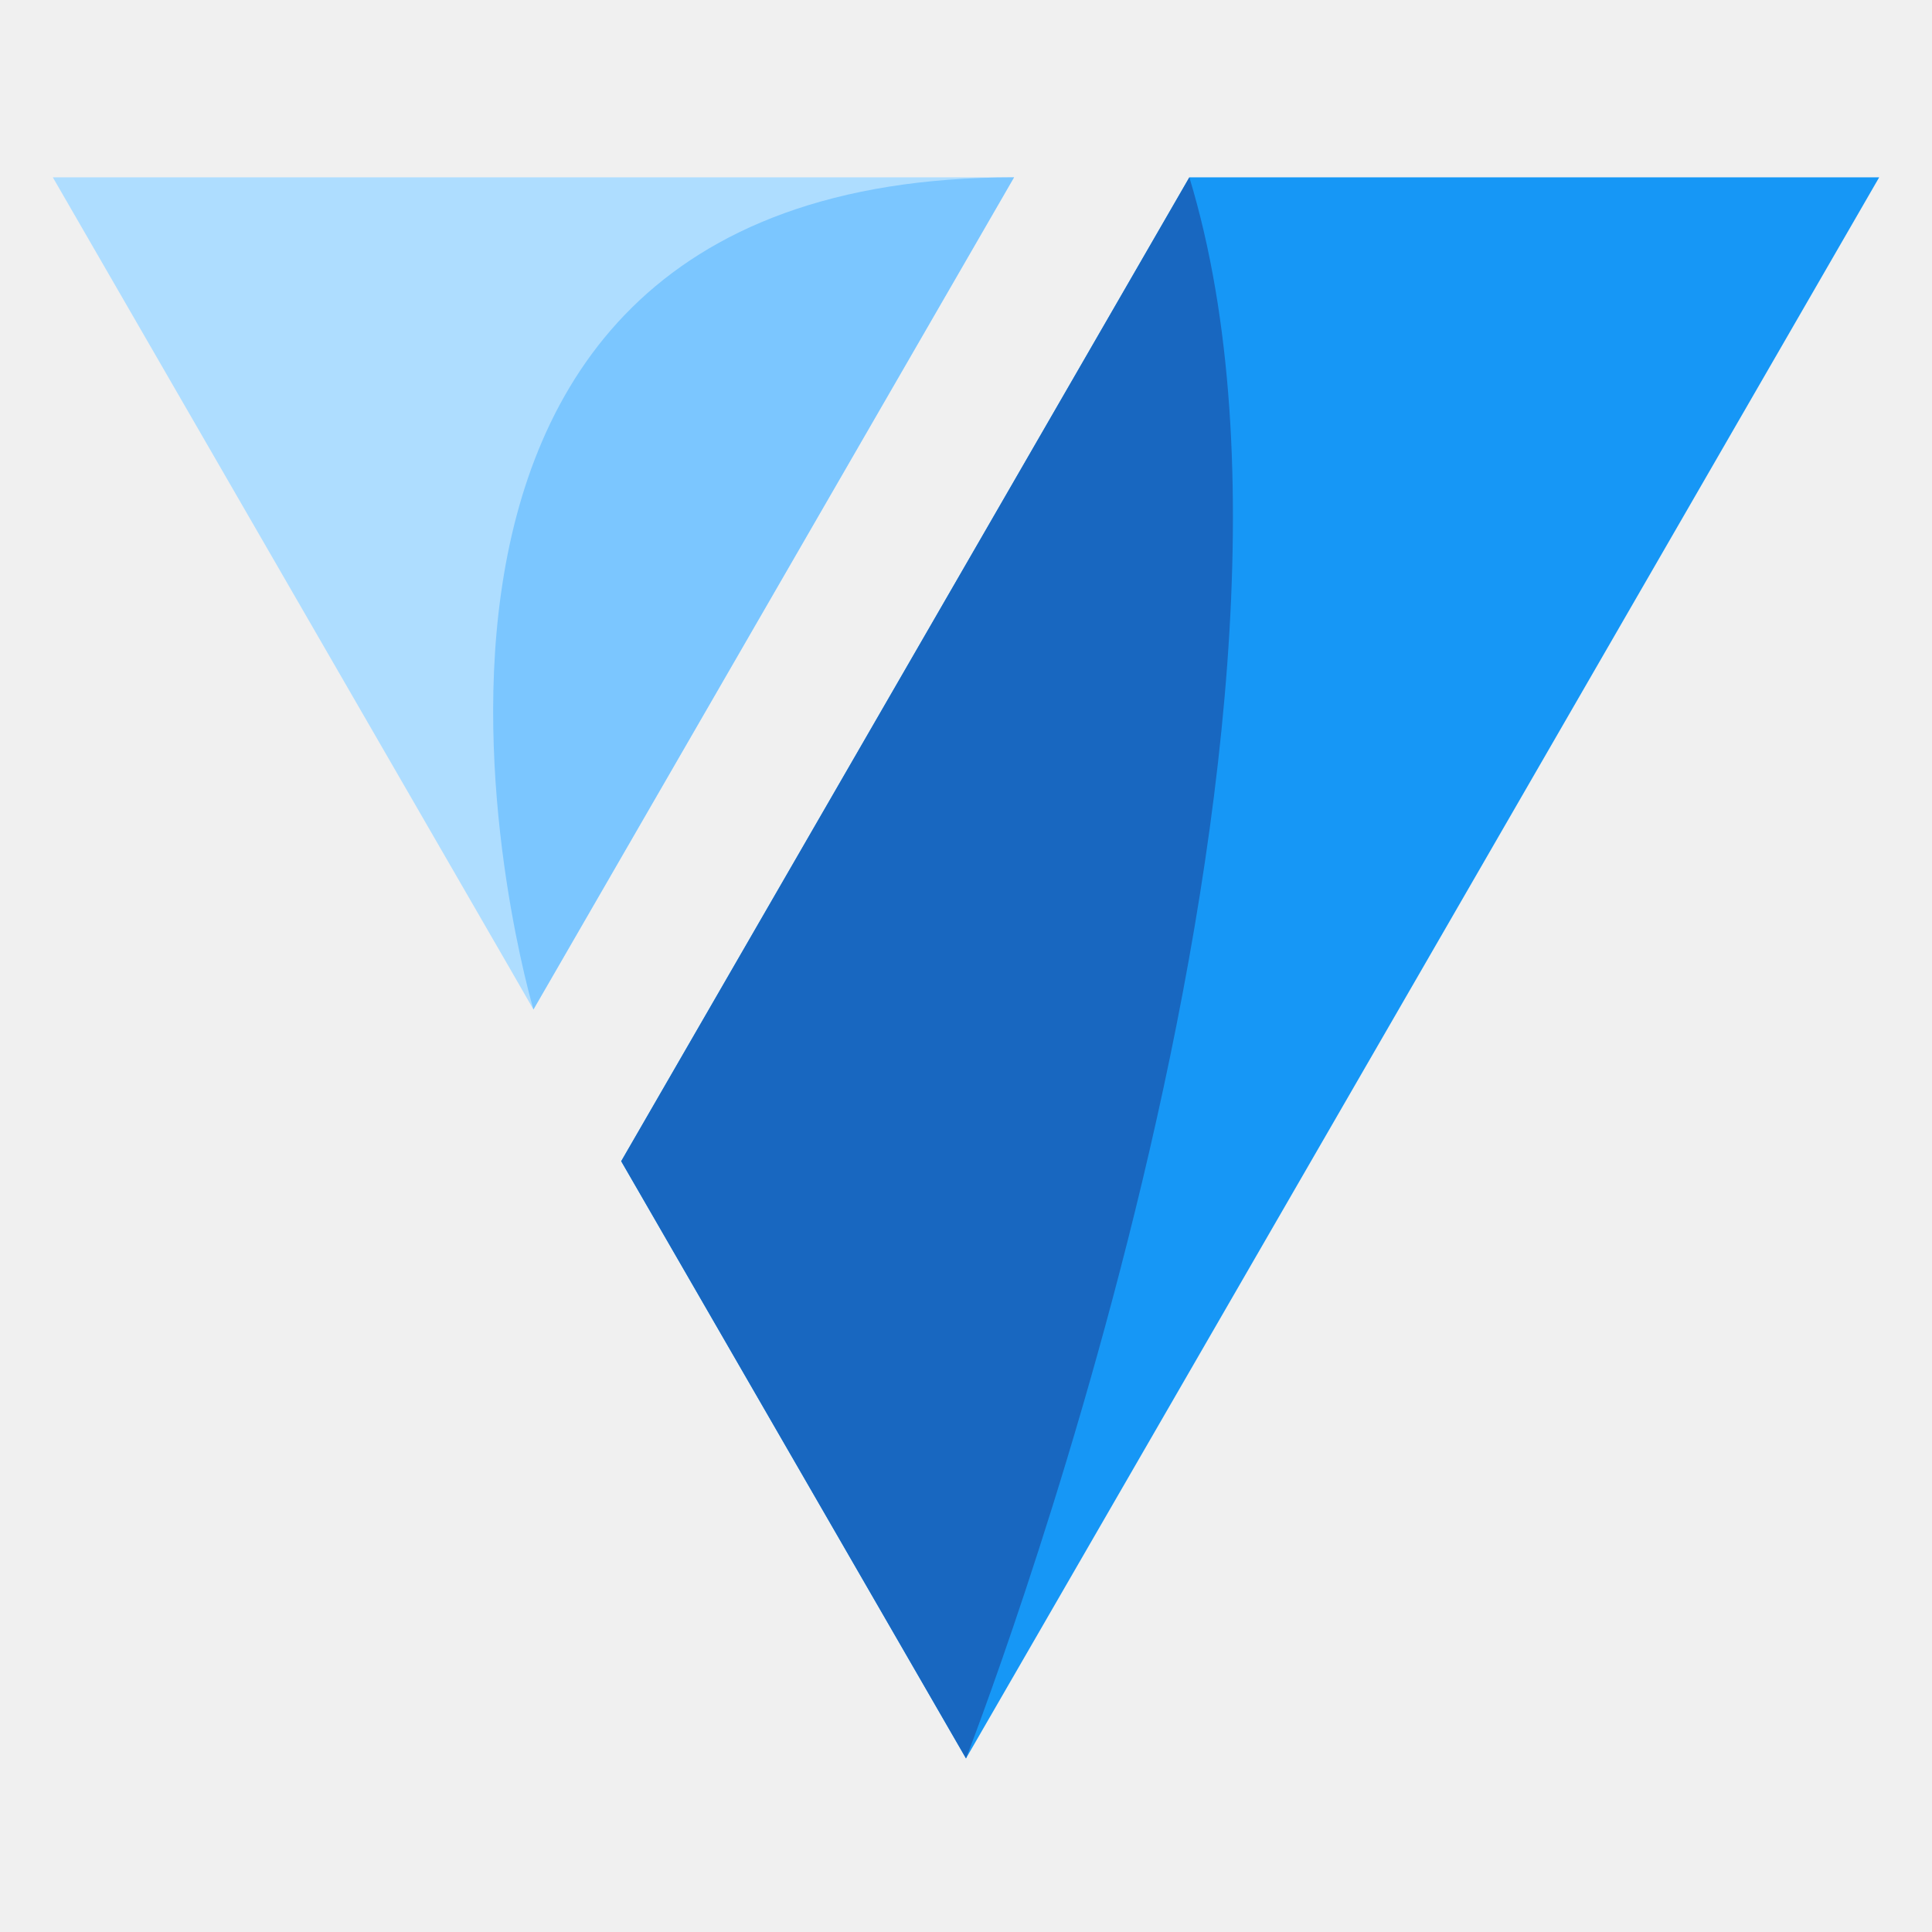
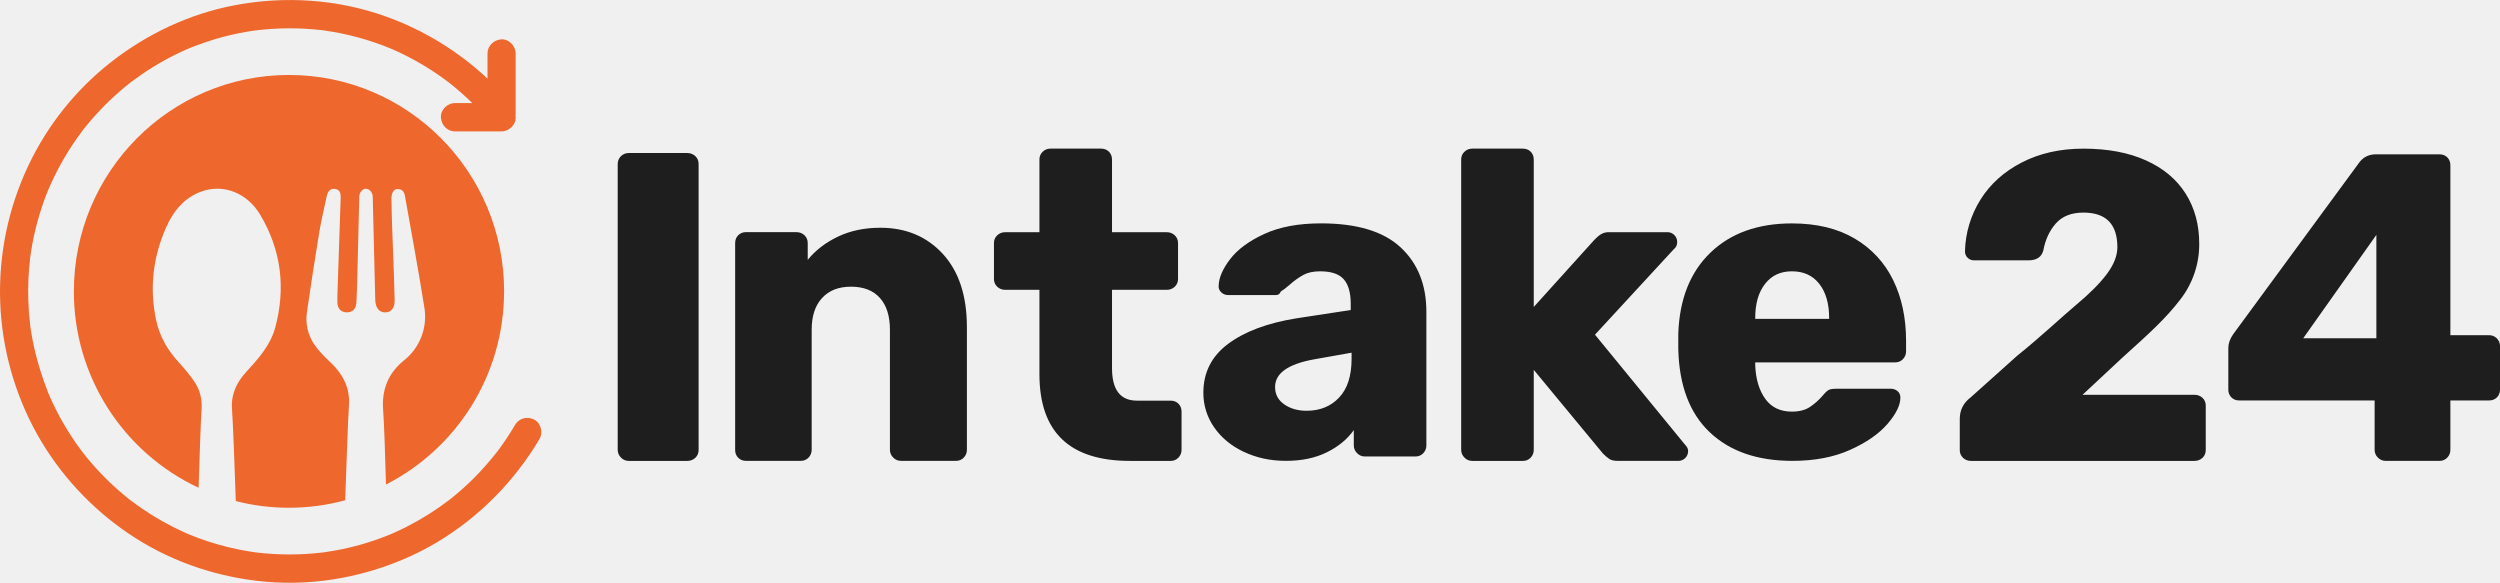
- <svg xmlns="http://www.w3.org/2000/svg" width="512" height="512" viewBox="0 0 512 512" fill="none">
-   <path d="M261.126 140.65L164.624 307.732L256.001 466L377.028 256.5L498.001 47H315.192L261.126 140.65Z" fill="#1697F6" />
-   <path d="M135.027 256.5L141.365 267.518L231.64 111.178L268.731 47H256H14L135.027 256.5Z" fill="#AEDDFF" />
-   <path d="M315.191 47C360.935 197.446 256 466 256 466L164.624 307.732L315.191 47Z" fill="#1867C0" />
-   <path d="M268.731 47C76.003 47 141.366 267.518 141.366 267.518L268.731 47Z" fill="#7BC6FF" />
+ <svg xmlns="http://www.w3.org/2000/svg" width="133" height="31" fill="none">
+   <g clip-path="url(#a)">
+     <g fill="#1E1E1E">
+       <path d="M90.96 22.998c-1.07-1.013-1.628-2.488-1.675-4.421v-.82c.062-1.84.632-3.279 1.71-4.316 1.077-1.037 2.523-1.556 4.337-1.556 1.318 0 2.431.27 3.338.807a5.156 5.156 0 0 1 2.047 2.211c.457.936.686 2.013.686 3.229v.561a.586.586 0 0 1-.163.41.547.547 0 0 1-.419.175h-7.443v.164c.03.733.21 1.325.535 1.778.326.453.798.678 1.419.678.387 0 .705-.082.953-.246.248-.164.473-.363.675-.597.14-.17.253-.276.338-.316.085-.039.22-.058.406-.058h2.885c.14 0 .26.043.361.128.1.086.151.2.151.34 0 .405-.229.873-.686 1.403-.458.53-1.12.991-1.99 1.381-.868.39-1.89.585-3.07.585-1.86 0-3.325-.507-4.395-1.521v.001Zm6.35-6.037v-.046c0-.764-.175-1.37-.524-1.814-.349-.445-.833-.667-1.454-.667-.62 0-1.081.223-1.43.667-.35.445-.524 1.05-.524 1.814v.047h3.931ZM33.036 24.343a.563.563 0 0 1-.174-.41V8.726a.579.579 0 0 1 .581-.585h3.117c.17 0 .315.056.431.164.116.11.175.25.175.421v15.209a.55.55 0 0 1-.175.421.604.604 0 0 1-.43.164h-3.117a.557.557 0 0 1-.408-.176ZM55.298 19.91v-4.492h-1.815a.604.604 0 0 1-.43-.163.552.552 0 0 1-.175-.422v-1.895a.55.55 0 0 1 .175-.421.608.608 0 0 1 .43-.164h1.815v-3.86a.55.55 0 0 1 .174-.422.577.577 0 0 1 .407-.164h2.698c.171 0 .31.055.42.164.107.11.162.25.162.421v3.861h2.907c.171 0 .315.055.43.164.117.109.175.25.175.42v1.896a.552.552 0 0 1-.174.422.604.604 0 0 1-.43.163h-2.908v4.165c0 1.155.442 1.731 1.326 1.731h1.791c.17 0 .31.055.418.164.109.109.164.25.164.421v2.036a.583.583 0 0 1-.164.41.547.547 0 0 1-.418.175h-2.164c-3.21 0-4.814-1.537-4.814-4.61ZM66.171 24.039c-.674-.32-1.202-.756-1.582-1.31a3.174 3.174 0 0 1-.57-1.837c0-1.076.438-1.942 1.315-2.597.876-.655 2.082-1.107 3.617-1.357l2.908-.445v-.328c0-.592-.125-1.03-.373-1.31s-.666-.421-1.255-.421c-.357 0-.651.062-.884.187a3.86 3.86 0 0 0-.721.515c-.218.187-.38.312-.489.374-.046.125-.132.187-.256.187h-2.535a.518.518 0 0 1-.384-.152.423.423 0 0 1-.128-.363c.015-.421.22-.889.616-1.404.396-.514 1-.96 1.815-1.334.814-.374 1.818-.561 3.012-.561 1.908 0 3.319.425 4.234 1.275.915.85 1.372 1.993 1.372 3.428v7.113a.586.586 0 0 1-.163.41.547.547 0 0 1-.418.175h-2.699a.554.554 0 0 1-.406-.176.561.561 0 0 1-.175-.41v-.818c-.34.483-.818.877-1.43 1.181-.614.304-1.338.456-2.175.456-.837 0-1.57-.16-2.245-.48l-.001.002Zm5.07-2.89c.443-.467.663-1.154.663-2.058v-.328l-1.977.351c-1.396.25-2.093.741-2.093 1.474 0 .39.162.698.488.925.326.226.721.34 1.186.34.714 0 1.292-.235 1.733-.703Z" />
+       <path d="M77.91 24.344a.564.564 0 0 1-.175-.41V8.492c0-.171.058-.312.175-.42a.576.576 0 0 1 .407-.165h2.698c.17 0 .31.055.419.164.108.11.162.25.162.421v7.838l3.233-3.58c.03-.03.089-.085.174-.164a.946.946 0 0 1 .268-.175.847.847 0 0 1 .326-.059h3.117c.14 0 .26.051.36.152a.496.496 0 0 1 .152.363.468.468 0 0 1-.186.398l-4.187 4.54 4.768 5.825c.124.125.187.242.187.351a.518.518 0 0 1-.536.538h-3.186c-.203 0-.353-.03-.454-.093a2.056 2.056 0 0 1-.36-.304l-3.676-4.445v4.258a.586.586 0 0 1-.162.41.547.547 0 0 1-.42.175h-2.697a.554.554 0 0 1-.407-.176ZM39.273 24.354a.57.57 0 0 1-.163-.42V12.935c0-.171.054-.312.163-.42a.564.564 0 0 1 .419-.165h2.675c.17 0 .314.055.43.164.115.11.174.25.174.421v.89c.418-.515.957-.928 1.617-1.24.659-.313 1.407-.469 2.245-.469 1.364 0 2.473.465 3.326 1.393.852.928 1.28 2.226 1.28 3.895v6.528a.583.583 0 0 1-.164.41.545.545 0 0 1-.418.175h-2.931a.556.556 0 0 1-.407-.175.563.563 0 0 1-.175-.41v-6.387c0-.733-.178-1.3-.535-1.696-.356-.398-.869-.597-1.535-.597-.666 0-1.163.199-1.535.597-.372.398-.558.963-.558 1.696v6.387a.585.585 0 0 1-.163.41.547.547 0 0 1-.419.175h-2.907a.564.564 0 0 1-.419-.164ZM104.433 24.356a.547.547 0 0 1-.173-.419v-1.654c0-.466.192-.847.579-1.142l2.471-2.212c1.315-1.059 2.408-2.098 3.134-2.704.726-.605 1.274-1.156 1.645-1.654.37-.497.555-.97.555-1.421 0-1.227-.602-1.84-1.806-1.84-.634 0-1.12.19-1.46.57-.339.381-.563.859-.671 1.433-.092.358-.355.537-.788.537h-2.895a.473.473 0 0 1-.487-.49 5.402 5.402 0 0 1 .823-2.737c.517-.831 1.251-1.491 2.2-1.98.95-.49 2.043-.735 3.278-.735 1.297 0 2.409.21 3.335.629.927.42 1.629 1.01 2.108 1.771.478.762.718 1.647.718 2.656a4.77 4.77 0 0 1-1.008 2.97c-.77 1.009-1.644 1.798-3.056 3.069l-2.144 2h5.953c.17 0 .313.054.429.162a.55.55 0 0 1 .173.42v2.353c0 .17-.058.31-.173.419a.606.606 0 0 1-.429.163h-11.882a.604.604 0 0 1-.429-.163ZM126.504 24.344a.56.56 0 0 1-.174-.408v-2.633h-7.204a.563.563 0 0 1-.417-.162.569.569 0 0 1-.162-.42v-2.213c0-.233.085-.474.255-.723l6.74-9.18c.216-.263.502-.395.857-.395h3.382c.169 0 .309.054.417.163a.57.57 0 0 1 .162.42v9.04h2.038a.572.572 0 0 1 .602.581v2.307c0 .17-.054.31-.162.419a.564.564 0 0 1-.417.163h-2.061v2.633a.58.58 0 0 1-.162.407.545.545 0 0 1-.417.175h-2.872a.552.552 0 0 1-.405-.175v.001Zm-.081-6.349v-5.499l-3.892 5.5h3.892Z" />
+     </g>
+     <g fill="#EE672D">
+       <path d="M26.817 15.5c0 4.49-2.555 8.379-6.282 10.276-.048-1.697-.098-3.247-.152-3.949-.084-1.085.26-1.97 1.11-2.655a2.966 2.966 0 0 0 1.09-2.77c-.317-2-.688-3.99-1.04-5.983-.042-.245-.187-.39-.444-.357-.204.026-.274.307-.273.47.01 1.047.058 2.094.095 3.142.026.762.058 1.526.075 2.288.009.415-.177.65-.49.657-.327.01-.526-.23-.542-.657l-.001-.039c-.037-1.386-.094-3.974-.134-5.463a.459.459 0 0 0-.197-.368h-.002a.28.28 0 0 0-.322-.004.46.46 0 0 0-.194.364c-.035 1.295-.07 2.985-.104 4.256-.014.465-.02.931-.049 1.396-.02.31-.191.519-.514.513-.319-.007-.49-.207-.5-.527-.007-.22.004-.44.012-.66.053-1.616.108-3.232.163-4.848.01-.247-.003-.498-.307-.533-.292-.034-.393.19-.444.436-.13.62-.281 1.237-.384 1.861a218.866 218.866 0 0 0-.656 4.252 2.406 2.406 0 0 0 .378 1.709c.24.36.556.674.874.971.646.609 1.034 1.334.983 2.23-.062 1.068-.131 3.082-.202 5.106-.954.26-1.956.398-2.991.398a11.35 11.35 0 0 1-2.829-.355c-.068-1.967-.136-3.907-.203-4.938-.05-.761.26-1.388.755-1.929.648-.707 1.292-1.419 1.549-2.375.565-2.102.313-4.111-.796-5.98-.697-1.176-1.952-1.661-3.112-1.254-.932.328-1.519 1.055-1.905 1.929-.696 1.58-.888 3.23-.524 4.93.184.856.604 1.584 1.193 2.225.295.322.581.659.828 1.018.3.436.43.938.396 1.472-.051.795-.105 2.432-.159 4.194A11.512 11.512 0 0 1 3.93 15.5c0-6.357 5.123-11.512 11.444-11.512 6.321 0 11.445 5.154 11.445 11.513h-.002Z" />
+       <path d="M28.43 22.327c-.36-.192-.81-.092-1.024.27a15.334 15.334 0 0 1-.881 1.334l-.118.154c-.37.464-.758.912-1.177 1.332a14.832 14.832 0 0 1-1.183 1.064l-.117.093a14.904 14.904 0 0 1-2.308 1.456 15.103 15.103 0 0 1-.713.337l-.07.03-.144.06c-.075.03-.151.061-.227.09a15.344 15.344 0 0 1-1.338.444c-.608.169-1.226.296-1.85.386-.032.004-.09.013-.119.015a14.41 14.41 0 0 1-1.75.105 14.759 14.759 0 0 1-1.825-.112c-.075-.008-.15-.022-.225-.033a13.968 13.968 0 0 1-1.277-.257 14.49 14.49 0 0 1-2.015-.66l-.073-.031-.003-.001-.202-.09a14.628 14.628 0 0 1-2.205-1.236c-.232-.158-.456-.327-.683-.493l-.047-.038a12.007 12.007 0 0 1-.505-.42 14.706 14.706 0 0 1-1.941-2.048l-.094-.122a14.777 14.777 0 0 1-1.697-2.927l-.033-.076v-.002c-.425-1.08-.754-2.182-.934-3.33l-.035-.228v-.004l-.006-.053a15.32 15.32 0 0 1-.105-1.363 15.02 15.02 0 0 1 .095-2.22l.016-.134.006-.037c.007-.048.013-.095.021-.142a14.592 14.592 0 0 1 .941-3.386l.002-.002c.026-.06.051-.12.078-.178a14.888 14.888 0 0 1 1.7-2.891l.023-.03.033-.043.147-.186a14.954 14.954 0 0 1 2.055-2.077l.148-.121.085-.069.051-.04.1-.076a16.633 16.633 0 0 1 .534-.383A14.638 14.638 0 0 1 9.992 2.6l-.024.012c.132-.063.274-.113.412-.166a14.454 14.454 0 0 1 3.096-.812l.087-.012.026-.002a14.826 14.826 0 0 1 3.524-.016l.13.016.063.01a14.48 14.48 0 0 1 3.512.966l-.005-.003.007.004.046.02.064.027a14.608 14.608 0 0 1 2.932 1.732l.066.05a.052.052 0 0 1 .006.006l.196.157c.251.206.496.42.733.642.089.083.175.168.261.252h-.92c-.391 0-.767.347-.748.754.018.408.329.753.748.753h2.48c.392 0 .768-.347.75-.753-.001-.021-.006-.04-.009-.06a.759.759 0 0 0 .008-.106V2.848c0-.394-.344-.772-.748-.754-.406.019-.75.332-.75.754v1.335A15.582 15.582 0 0 0 20.528.877C17.953-.048 15.14-.23 12.46.284c-2.393.457-4.636 1.52-6.554 3.02A15.346 15.346 0 0 0 1.52 8.784a15.682 15.682 0 0 0-1.51 7.277 15.653 15.653 0 0 0 1.992 7.09 15.656 15.656 0 0 0 4.85 5.242c2.036 1.38 4.386 2.22 6.82 2.508 2.67.317 5.385-.113 7.852-1.172 2.421-1.038 4.526-2.728 6.129-4.82.38-.495.728-1.012 1.045-1.55.2-.34.088-.841-.268-1.03Z" />
+       <path d="M20.817 2.593c.074.034.072.031.05.022l-.047-.02-.003-.002ZM4.388 6.95l-.006.007.04-.05a1.225 1.225 0 0 0-.033.042Z" />
+     </g>
+   </g>
+   <defs>
+     <clipPath id="a">
+       <path fill="#fff" d="M0 0h133v31H0z" />
+     </clipPath>
+   </defs>
</svg>
